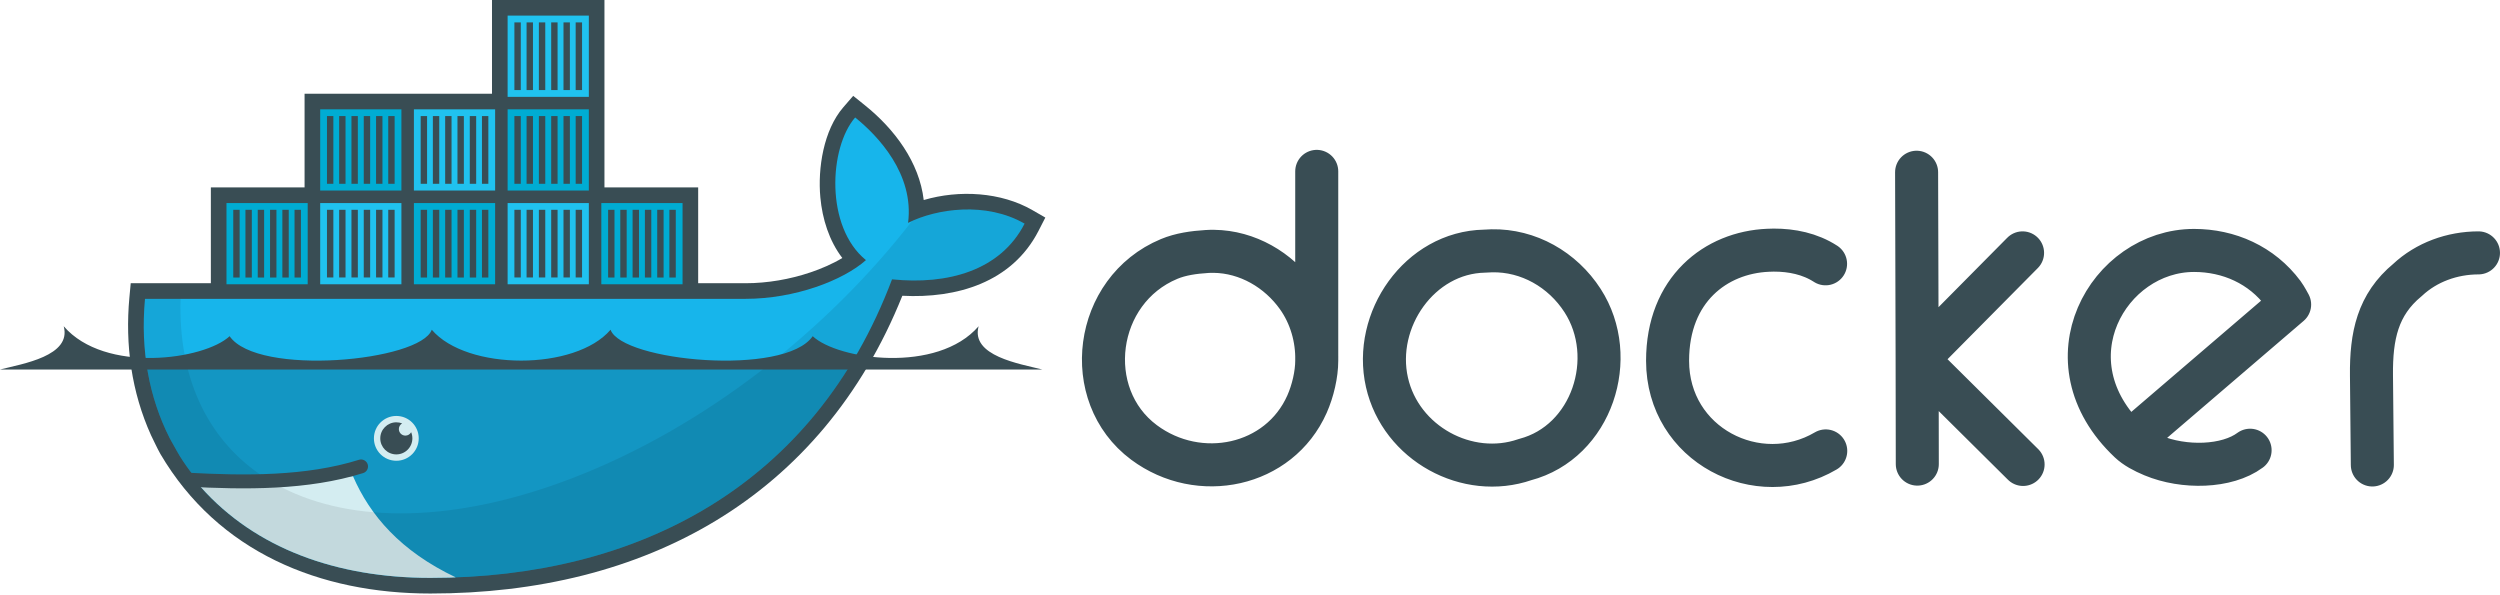
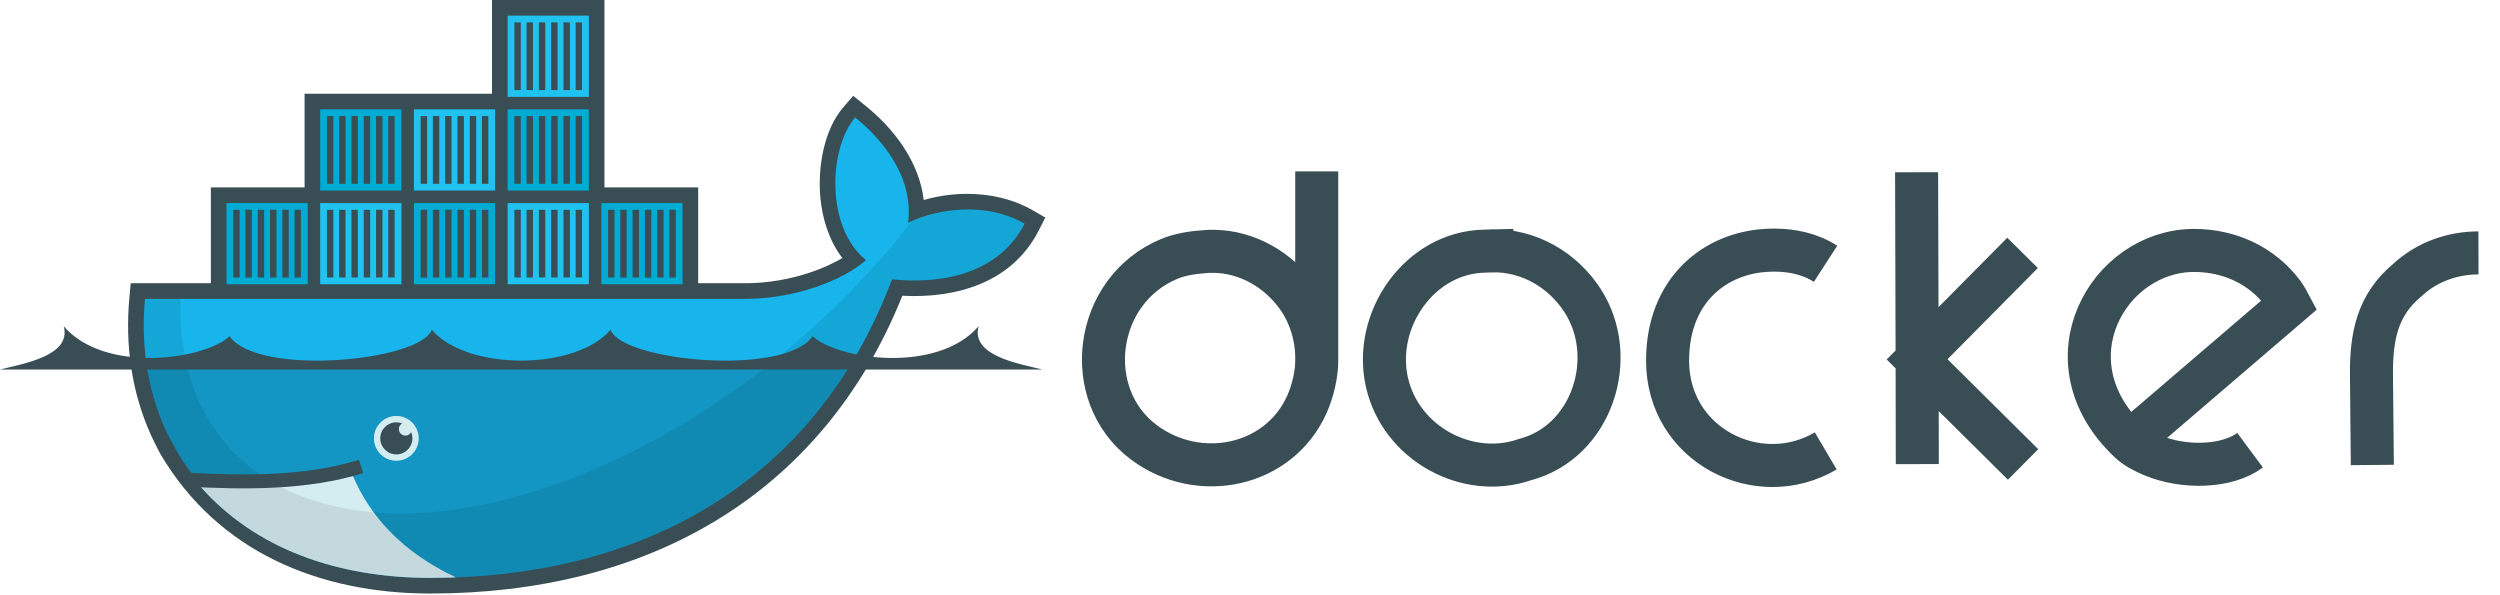
<svg xmlns="http://www.w3.org/2000/svg" xmlns:xlink="http://www.w3.org/1999/xlink" version="1.1" width="610" height="145" id="svg2">
  <defs id="defs6">
    <clipPath id="clipPath8">
      <path d="m 76,2 0,46 -22,0 0,23 -18.419,0 c -0.078,0.666 -0.141,1.333 -0.206,2 -1.151,12.531 1.036,24.088 6.062,33.969 L 43.125,110 c 1.011,1.817 2.191,3.523 3.438,5.188 1.245,1.662 1.686,2.583 2.469,3.688 C 62.32,133.811 82.129,141 105,141 155.648,141 198.633,118.562 217.656,68.156 231.153,69.541 244.1,66.08 250,54.562 240.601,49.139 228.522,50.877 221.562,54.375 L 240,2 168,48 145,48 145,2 z" id="path10" />
    </clipPath>
  </defs>
-   <path d="m 467.82,113.241 -0.042,-25.558 -0.127,-45.657 m 25.854,19.676 -25.727,25.981 25.854,25.642 M 321.285,88.022 c 0.124,-5.481 -1.469,-11.081 -4.697,-15.614 -4.651,-6.531 -12.179,-10.99 -20.438,-11.086 -0.551,0 -1.096,0 -1.65,0.042 -3.265,0.202 -6.427,0.655 -9.225,1.82 -18.401,7.656 -21.661,33.208 -6.136,44.769 13.445,10.011 33.002,5.924 39.775,-9.351 1.431,-3.228 2.37,-7.297 2.37,-10.579 l 0,-46.207 M 445.437,64.368 c -3.81,-2.462 -8.255,-3.35 -12.652,-3.343 -0.477,0 -0.967,0.024 -1.396,0.042 -12.713,0.547 -24.5,9.53 -24.5,26.954 0,20.6 22.088,31.718 38.591,22.003 m 74.135,-2.243 c 13.002,-11.137 39.056,-33.471 39.056,-33.471 0,0 -0.95,-1.797 -1.566,-2.623 -5.257,-7.056 -13.289,-10.579 -21.75,-10.579 -20.909,0 -36.582,27.037 -15.741,46.673 1.443,1.36 3.425,2.425 5.628,3.343 7.647,3.188 18.117,2.927 23.781,-1.269 M 364.02,61.194 c -0.593,0.011 -1.182,0.074 -1.777,0.085 -15.855,0.291 -27.286,16.759 -23.823,32.032 3.375,14.883 19.634,23.696 33.682,18.83 16.359,-4.289 23.031,-24.889 14.048,-38.802 -4.913,-7.61 -13.239,-12.313 -22.13,-12.144 z m 240.726,0.508 c -6.42,0.017 -12.673,2.266 -17.307,6.601 -7.308,6.031 -8.894,13.647 -8.801,23.273 l 0.212,21.877" id="path12" style="fill:none;stroke:#394d54;stroke-width:10.5;stroke-linecap:round;stroke-linejoin:round" />
+   <path d="m 467.82,113.241 -0.042,-25.558 -0.127,-45.657 m 25.854,19.676 -25.727,25.981 25.854,25.642 M 321.285,88.022 c 0.124,-5.481 -1.469,-11.081 -4.697,-15.614 -4.651,-6.531 -12.179,-10.99 -20.438,-11.086 -0.551,0 -1.096,0 -1.65,0.042 -3.265,0.202 -6.427,0.655 -9.225,1.82 -18.401,7.656 -21.661,33.208 -6.136,44.769 13.445,10.011 33.002,5.924 39.775,-9.351 1.431,-3.228 2.37,-7.297 2.37,-10.579 l 0,-46.207 M 445.437,64.368 c -3.81,-2.462 -8.255,-3.35 -12.652,-3.343 -0.477,0 -0.967,0.024 -1.396,0.042 -12.713,0.547 -24.5,9.53 -24.5,26.954 0,20.6 22.088,31.718 38.591,22.003 m 74.135,-2.243 c 13.002,-11.137 39.056,-33.471 39.056,-33.471 0,0 -0.95,-1.797 -1.566,-2.623 -5.257,-7.056 -13.289,-10.579 -21.75,-10.579 -20.909,0 -36.582,27.037 -15.741,46.673 1.443,1.36 3.425,2.425 5.628,3.343 7.647,3.188 18.117,2.927 23.781,-1.269 M 364.02,61.194 c -0.593,0.011 -1.182,0.074 -1.777,0.085 -15.855,0.291 -27.286,16.759 -23.823,32.032 3.375,14.883 19.634,23.696 33.682,18.83 16.359,-4.289 23.031,-24.889 14.048,-38.802 -4.913,-7.61 -13.239,-12.313 -22.13,-12.144 z m 240.726,0.508 c -6.42,0.017 -12.673,2.266 -17.307,6.601 -7.308,6.031 -8.894,13.647 -8.801,23.273 l 0.212,21.877" id="path12" style="fill:none;stroke:#394d54;stroke-width:10.5;strokeLinecap:round;strokeLinejoin:round" />
  <path d="m 147.488,45.732 22.866,0 0,23.375 11.562,0 c 5.339,0 10.831,-0.951 15.887,-2.664 2.484,-0.842 5.273,-2.015 7.724,-3.489 -3.228,-4.214 -4.876,-9.536 -5.361,-14.781 -0.659,-7.134 0.78,-16.42 5.609,-22.004 l 2.404,-2.78 2.864,2.302 c 7.211,5.794 13.276,13.889 14.345,23.118 8.683,-2.554 18.878,-1.95 26.531,2.467 l 3.14,1.812 -1.653,3.226 C 246.933,68.947 233.401,72.86 220.171,72.167 200.374,121.476 157.273,144.82 105.014,144.82 c -26.999,0 -51.77,-10.093 -65.876,-34.047 -0.827,-1.488 -1.535,-3.044 -2.286,-4.572 C 32.084,95.657 30.5,84.106 31.574,72.564 l 0.322,-3.457 19.553,0 0,-23.375 22.866,0 0,-22.866 45.732,0 0,-22.866 27.44,0 0,45.732" id="path14" style="fill:#394d54" />
  <g clip-path="url(#clipPath8)" id="g16">
    <g id="g18">
      <g transform="translate(0,-22.866)" id="g20">
        <path d="m 123.859,3.811 19.818,0 0,19.817 -19.818,0 z" id="path22" style="fill:#00acd3" />
        <path d="m 123.859,26.676 19.818,0 0,19.818 -19.818,0 z" id="path24" style="fill:#20c2ef" />
        <path d="m 126.292,21.977 0,-16.516 m 2.972,16.516 0,-16.516 m 3.002,16.516 0,-16.516 m 3.003,16.516 0,-16.516 m 3.003,16.516 0,-16.516 m 2.971,16.516 0,-16.516" id="path26" style="stroke:#394d54;stroke-width:1.56" />
        <use transform="translate(0,22.866)" id="use28" xlink:href="#path26" />
      </g>
      <use transform="matrix(1,0,0,-1,22.866,4.572651)" id="use30" xlink:href="#g20" />
    </g>
    <use transform="translate(-91.464,45.732)" id="use32" xlink:href="#g18" />
    <use transform="translate(-45.732,45.732)" id="use34" xlink:href="#g18" />
    <use transform="translate(0,45.732)" id="use36" xlink:href="#g18" />
  </g>
  <path d="m 221.57,54.38 c 1.533,-11.915 -7.384,-21.275 -12.914,-25.718 -6.373,7.368 -7.363,26.678 2.635,34.807 -5.58,4.956 -17.337,9.448 -29.376,9.448 L 34,72.917 C 32.829,85.484 34,146 34,146 l 217,0 -0.987,-91.424 c -9.399,-5.424 -21.484,-3.694 -28.443,-0.197" clip-path="url(#clipPath8)" id="path38" style="fill:#17b5eb" />
  <path d="m 34,89 0,57 217,0 0,-57" clip-path="url(#clipPath8)" id="path40" style="fill-opacity:0.17" />
  <path d="M 111.237,140.89 C 97.698,134.465 90.266,125.731 86.131,116.196 L 45,118 l 21,28 45.237,-5.11" clip-path="url(#clipPath8)" id="path42" style="fill:#d4edf1" />
  <path d="m 222.5,53.938 0,0.031 c -20.861,26.889 -50.783,50.379 -82.906,62.719 -28.655,11.008 -53.638,11.06 -70.875,2.219 -1.856,-1.048 -3.676,-2.212 -5.5,-3.312 C 50.582,106.762 43.464,92.152 44.062,72.906 L 34,72.906 34,146 l 217,0 0,-96 -25,0 z" clip-path="url(#clipPath8)" id="path44" style="fill-opacity:0.085" />
-   <path d="m 45.625,117.031 c 14.165,0.775 29.282,0.914 42.469,-3.219" id="path46" style="fill:none;stroke:#394d54;stroke-width:3.4;stroke-linecap:round" />
+   <path d="m 45.625,117.031 c 14.165,0.775 29.282,0.914 42.469,-3.219" id="path46" style="fill:none;stroke:#394d54;stroke-width:3.4;strokeLinecap:round" />
  <path d="m 102.17,106.959 c 0,3.019 -2.448,5.467 -5.467,5.467 -3.02,0 -5.468,-2.448 -5.468,-5.467 0,-3.019 2.448,-5.468 5.468,-5.468 3.019,0 5.467,2.449 5.467,5.468 z" id="path48" style="fill:#d4edf1" />
  <path d="m 98.121,103.308 c -0.477,0.276 -0.8,0.793 -0.8,1.384 0,0.883 0.716,1.597 1.598,1.597 0.605,0 1.13,-0.336 1.402,-0.832 0.192,0.462 0.298,0.97 0.298,1.502 0,2.162 -1.753,3.915 -3.916,3.915 -2.162,0 -3.916,-1.753 -3.916,-3.915 0,-2.163 1.754,-3.917 3.916,-3.917 0.5,0 0.977,0.094 1.418,0.265 z" id="path50" style="fill:#394d54" />
  <path d="m 0,90.162 254.327,0 c -5.538,-1.405 -17.521,-3.302 -15.545,-10.56 -10.069,11.652 -34.353,8.174 -40.481,2.429 -6.825,9.898 -46.555,6.136 -49.326,-1.575 -8.556,10.041 -35.067,10.041 -43.623,0 -2.772,7.711 -42.501,11.473 -49.327,1.575 C 49.898,87.777 25.616,91.254 15.546,79.603 17.522,86.86 5.539,88.758 0,90.162" id="path52" style="fill:#394d54" />
</svg>
